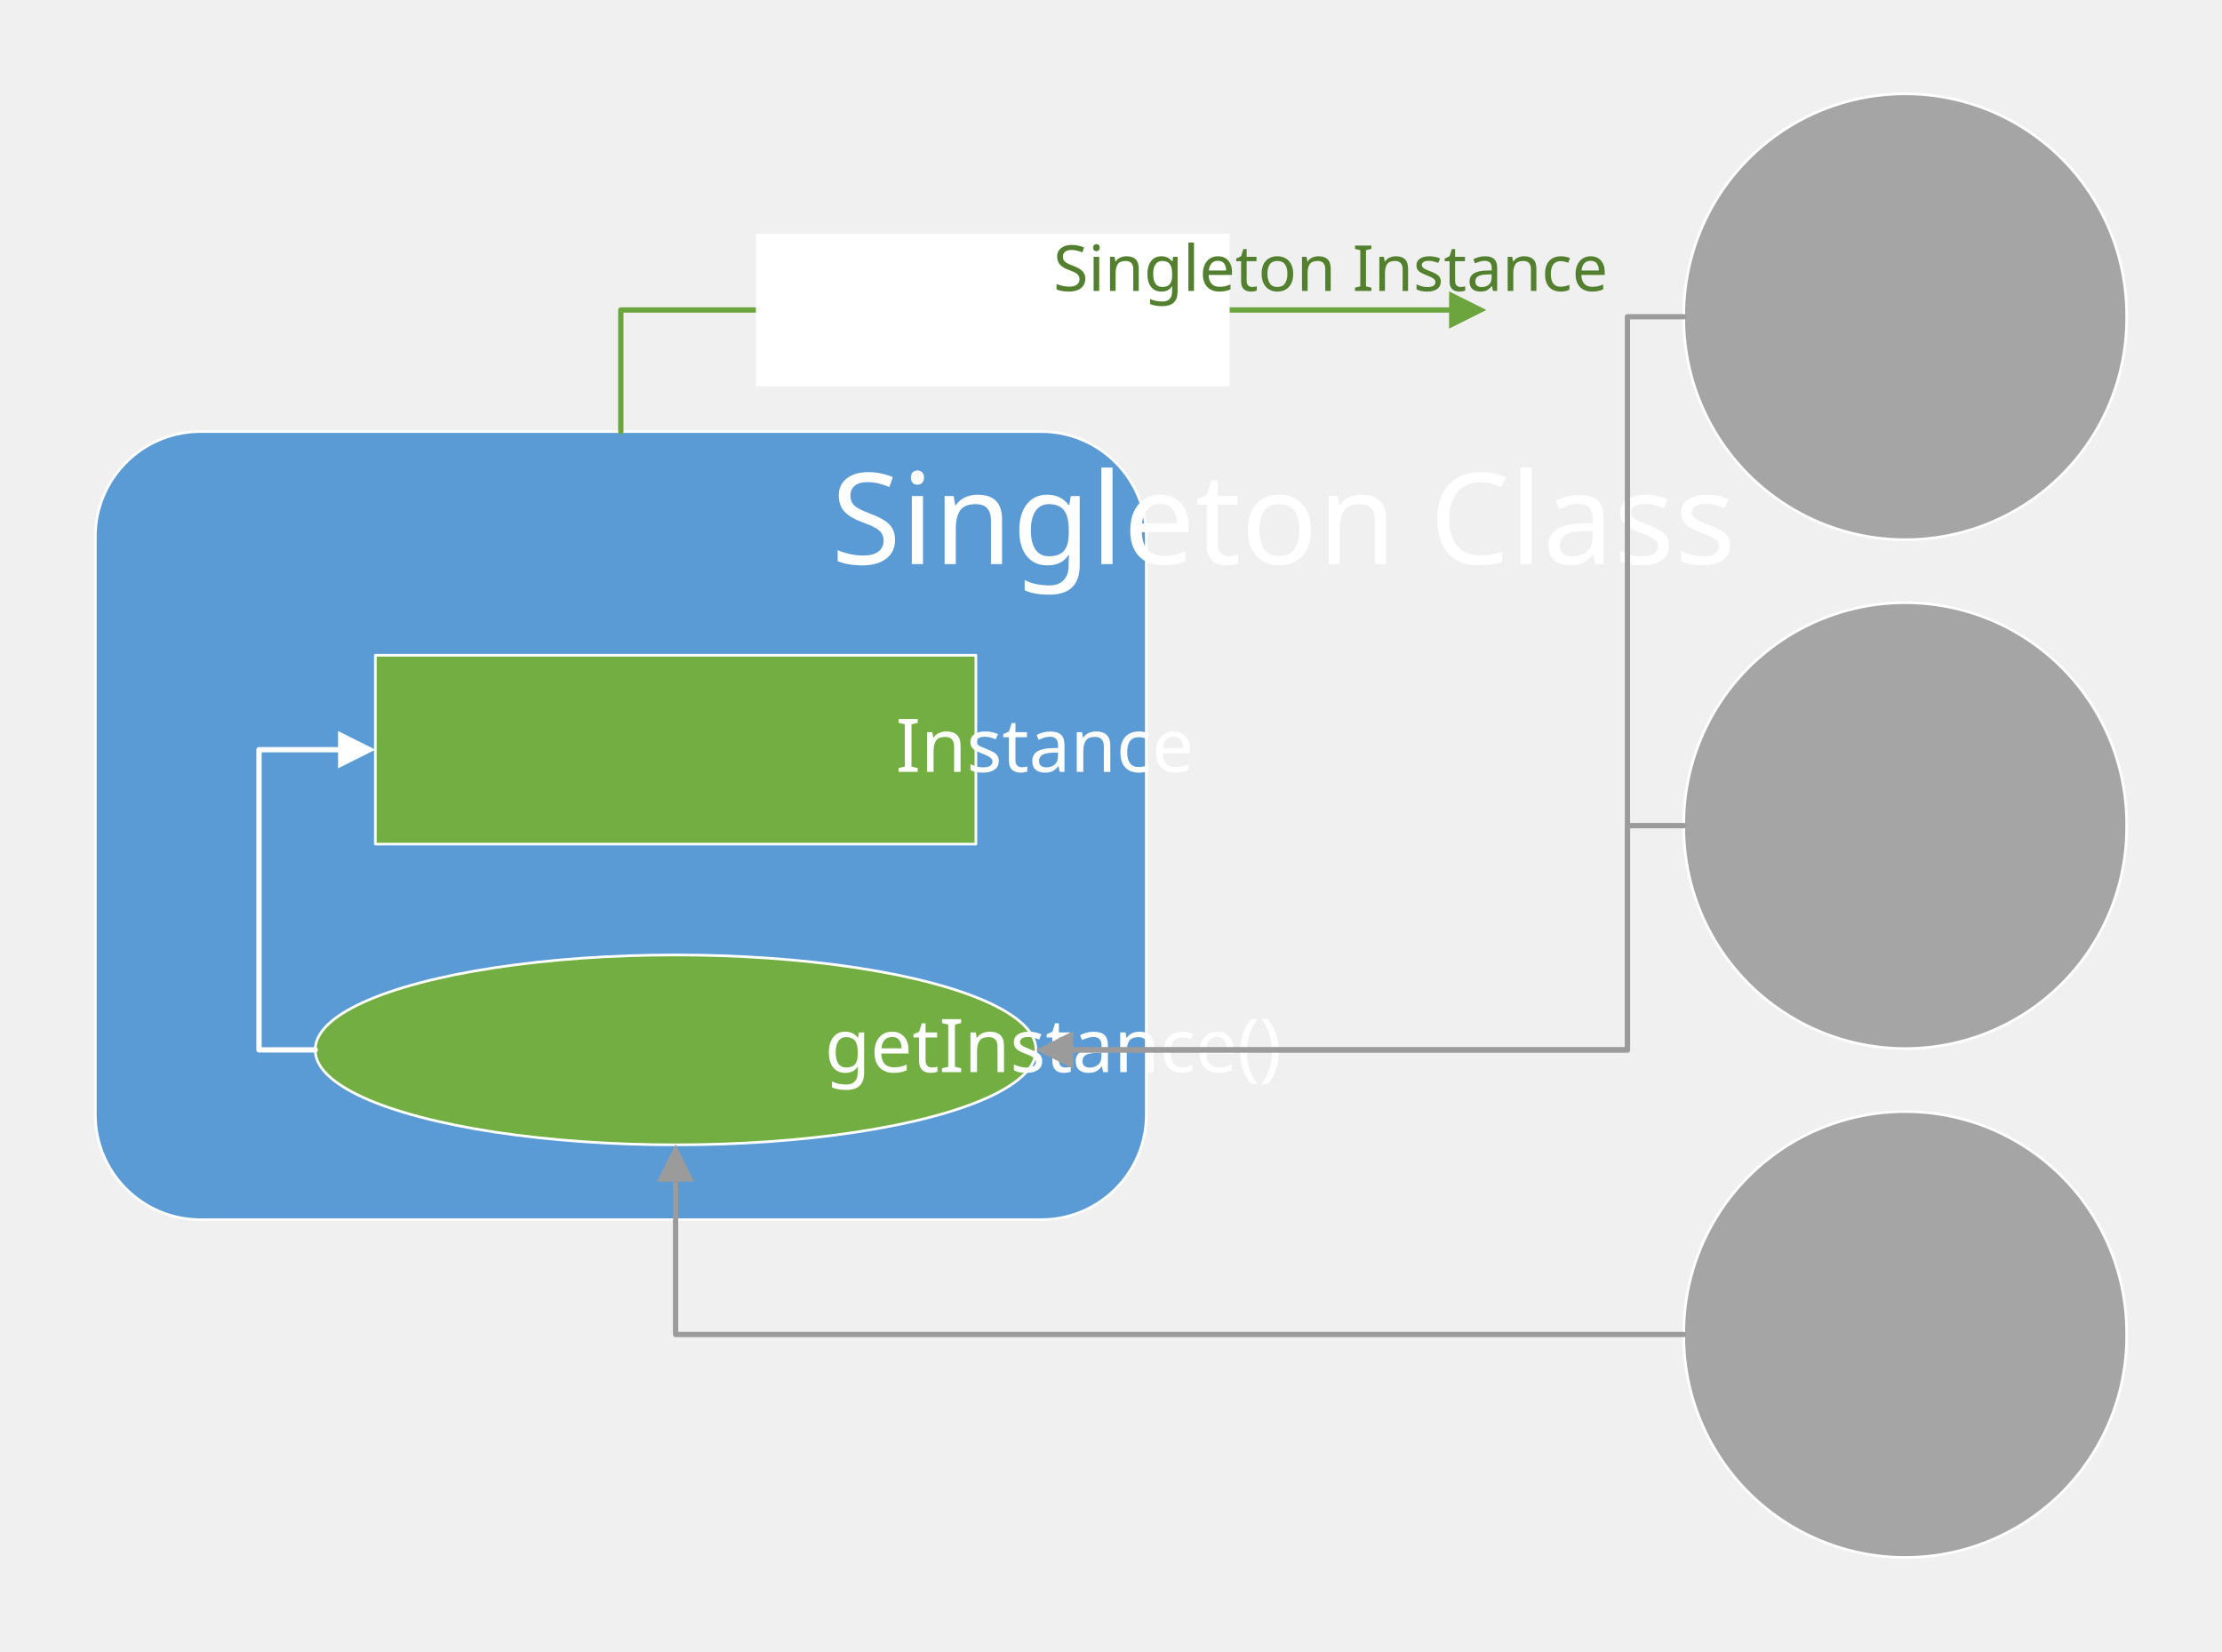
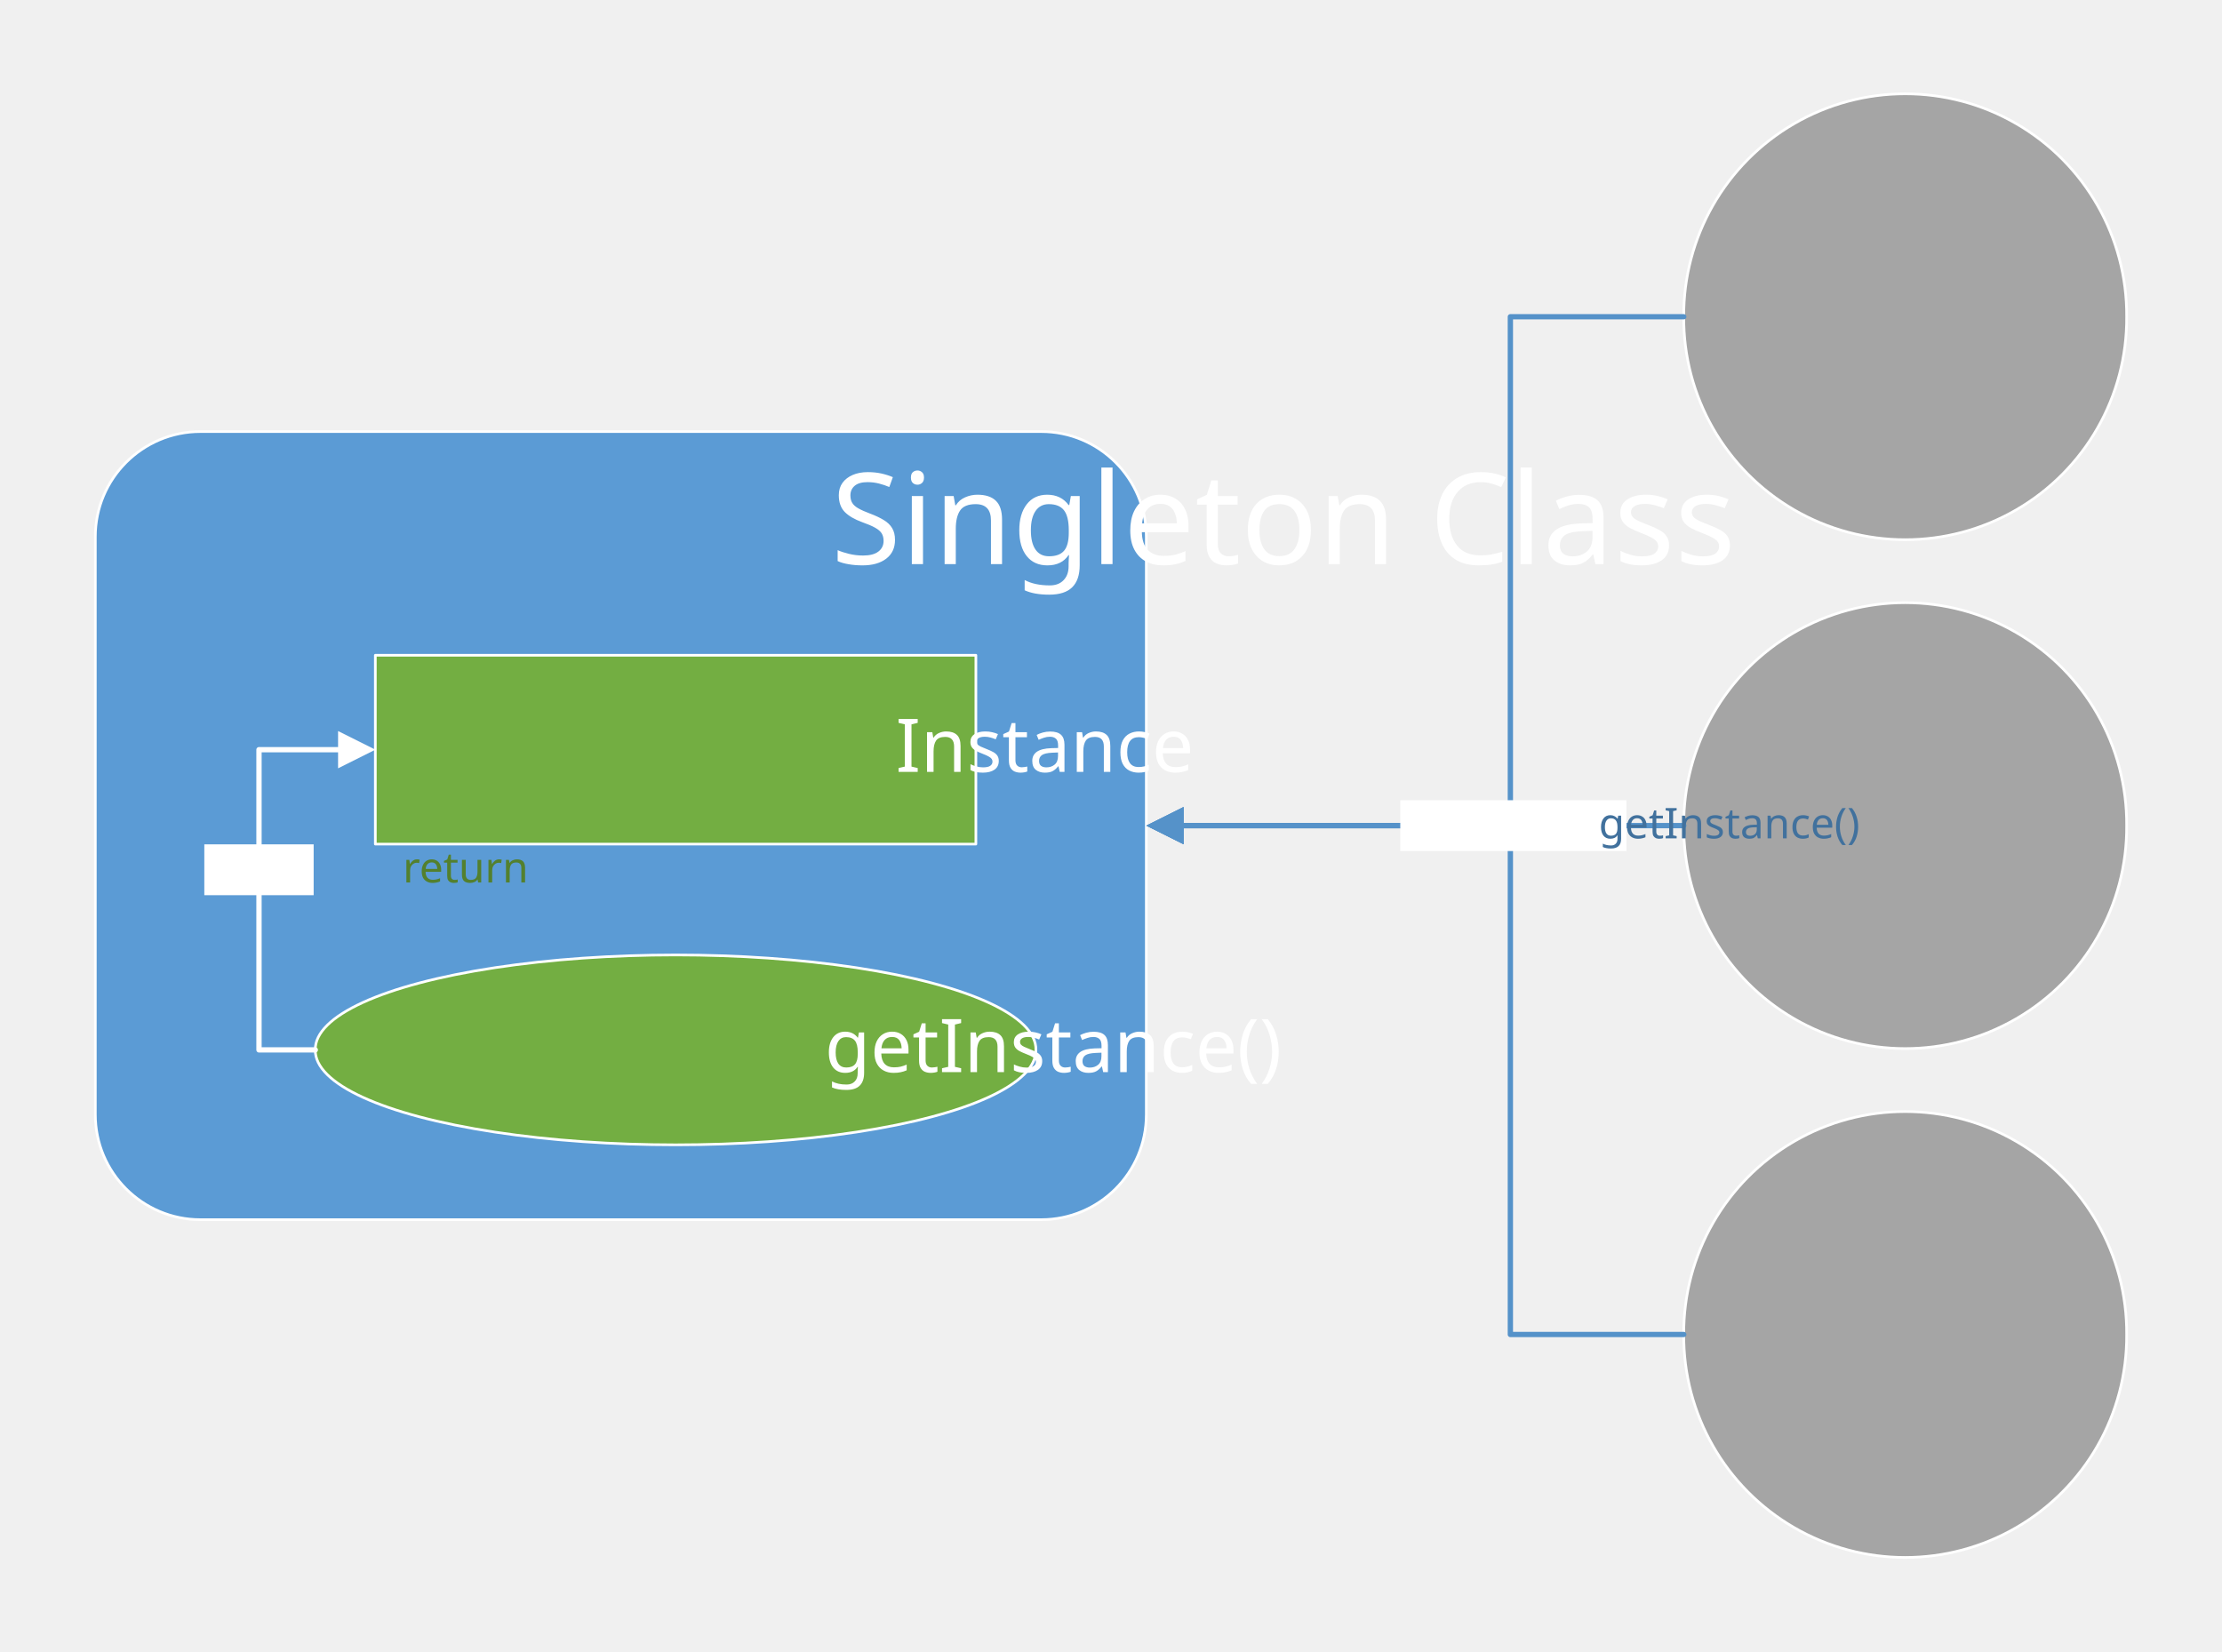
- <svg xmlns="http://www.w3.org/2000/svg" xmlns:ns1="http://schemas.microsoft.com/visio/2003/SVGExtensions/" xmlns:xlink="http://www.w3.org/1999/xlink" width="5.827in" height="4.331in" viewBox="0 0 419.528 311.811" xml:space="preserve" color-interpolation-filters="sRGB" class="st15">
+ <svg xmlns="http://www.w3.org/2000/svg" xmlns:ns1="http://schemas.microsoft.com/visio/2003/SVGExtensions/" xmlns:xlink="http://www.w3.org/1999/xlink" width="5.827in" height="4.331in" viewBox="0 0 419.528 311.811" xml:space="preserve" color-interpolation-filters="sRGB" class="st14">
  <ns1:documentProperties ns1:langID="1033" ns1:metric="true" ns1:viewMarkup="false">
    <ns1:userDefs>
      <ns1:ud ns1:nameU="msvSubprocessMaster" ns1:prompt="" ns1:val="VT4(Rectangle)" />
      <ns1:ud ns1:nameU="msvNoAutoConnect" ns1:val="VT0(1):26" />
    </ns1:userDefs>
  </ns1:documentProperties>
  <style type="text/css">
	
		.st1 {fill:#5b9bd5;stroke:#ffffff;stroke-linecap:round;stroke-linejoin:round;stroke-width:0.5}
		.st2 {fill:#a5a5a5;stroke:#ffffff;stroke-linecap:round;stroke-linejoin:round;stroke-width:0.5}
		.st3 {fill:#ffffff;font-family:Calibri;font-size:2em}
		.st4 {fill:#73ae42;stroke:#ffffff;stroke-linecap:round;stroke-linejoin:round;stroke-width:0.5}
		.st5 {fill:#ffffff;font-family:Calibri;font-size:1.167em}
		.st6 {fill:none;stroke:none;stroke-linecap:round;stroke-linejoin:round;stroke-width:0.5}
- 		.st7 {marker-end:url(#mrkr4-28);stroke:#9b9b9b;stroke-linecap:round;stroke-linejoin:round;stroke-width:1}
- 		.st8 {fill:#9b9b9b;fill-opacity:1;stroke:#9b9b9b;stroke-opacity:1;stroke-width:0.284}
- 		.st9 {marker-end:url(#mrkr4-44);stroke:#ffffff;stroke-linecap:round;stroke-linejoin:round;stroke-width:1}
- 		.st10 {fill:#ffffff;fill-opacity:1;stroke:#ffffff;stroke-opacity:1;stroke-width:0.284}
- 		.st11 {marker-end:url(#mrkr4-50);stroke:#6ca43d;stroke-linecap:round;stroke-linejoin:round;stroke-width:1}
- 		.st12 {fill:#6ca43d;fill-opacity:1;stroke:#6ca43d;stroke-opacity:1;stroke-width:0.284}
- 		.st13 {fill:#ffffff;stroke:none;stroke-linecap:butt;stroke-width:7.2}
- 		.st14 {fill:#53802e;font-family:Calibri;font-size:1em}
- 		.st15 {fill:none;fill-rule:evenodd;font-size:12px;overflow:visible;stroke-linecap:square;stroke-miterlimit:3}
+ 		.st7 {marker-end:url(#mrkr4-28);stroke:#ffffff;stroke-linecap:round;stroke-linejoin:round;stroke-width:1}
+ 		.st8 {fill:#ffffff;fill-opacity:1;stroke:#ffffff;stroke-opacity:1;stroke-width:0.284}
+ 		.st9 {fill:#ffffff;stroke:none;stroke-linecap:butt;stroke-width:7.2}
+ 		.st10 {fill:#53802e;font-family:Calibri;font-size:0.667em}
+ 		.st11 {marker-end:url(#mrkr4-36);stroke:#5592c9;stroke-linecap:round;stroke-linejoin:round;stroke-width:1}
+ 		.st12 {fill:#5592c9;fill-opacity:1;stroke:#5592c9;stroke-opacity:1;stroke-width:0.284}
+ 		.st13 {fill:#41719d;font-family:Calibri;font-size:0.667em}
+ 		.st14 {fill:none;fill-rule:evenodd;font-size:12px;overflow:visible;stroke-linecap:square;stroke-miterlimit:3}
	
	</style>
  <defs id="Markers">
    <g id="lend4">
      <path d="M 2 1 L 0 0 L 2 -1 L 2 1 " style="stroke:none" />
    </g>
    <marker id="mrkr4-28" class="st8" ns1:arrowType="4" ns1:arrowSize="2" ns1:setback="7.04" refX="-7.04" orient="auto" markerUnits="strokeWidth" overflow="visible">
      <use xlink:href="#lend4" transform="scale(-3.52,-3.52) " />
    </marker>
-     <marker id="mrkr4-44" class="st10" ns1:arrowType="4" ns1:arrowSize="2" ns1:setback="7.04" refX="-7.04" orient="auto" markerUnits="strokeWidth" overflow="visible">
-       <use xlink:href="#lend4" transform="scale(-3.52,-3.52) " />
-     </marker>
-     <marker id="mrkr4-50" class="st12" ns1:arrowType="4" ns1:arrowSize="2" ns1:setback="7.04" refX="-7.04" orient="auto" markerUnits="strokeWidth" overflow="visible">
+     <marker id="mrkr4-36" class="st12" ns1:arrowType="4" ns1:arrowSize="2" ns1:setback="7.04" refX="-7.04" orient="auto" markerUnits="strokeWidth" overflow="visible">
      <use xlink:href="#lend4" transform="scale(-3.52,-3.52) " />
    </marker>
  </defs>
  <g ns1:mID="0" ns1:index="1" ns1:groupContext="foregroundPage">
    <ns1:userDefs>
      <ns1:ud ns1:nameU="msvThemeOrder" ns1:val="VT0(0):26" />
    </ns1:userDefs>
    <ns1:pageProperties ns1:drawingScale="0.0393701" ns1:pageScale="0.0393701" ns1:drawingUnits="24" ns1:shadowOffsetX="8.50394" ns1:shadowOffsetY="-8.50394" />
    <ns1:layer ns1:name="Connector" ns1:index="0" />
    <g id="shape1-1" ns1:mID="1" ns1:groupContext="shape" transform="translate(18,-81.4961)">
      <ns1:userDefs>
        <ns1:ud ns1:nameU="CTypeTopLeftSnip" ns1:prompt="" ns1:val="VT0(0):5" />
        <ns1:ud ns1:nameU="CTypeTopRightSnip" ns1:prompt="" ns1:val="VT0(0):5" />
        <ns1:ud ns1:nameU="CTypeBotLeftSnip" ns1:prompt="" ns1:val="VT0(0):5" />
        <ns1:ud ns1:nameU="CTypeBotRightSnip" ns1:prompt="" ns1:val="VT0(0):5" />
        <ns1:ud ns1:nameU="CornerLockHoriz" ns1:prompt="" ns1:val="VT0(0):5" />
        <ns1:ud ns1:nameU="CornerLockVert" ns1:prompt="" ns1:val="VT0(0):5" />
        <ns1:ud ns1:nameU="CornerLockDiag" ns1:prompt="" ns1:val="VT0(0):5" />
        <ns1:ud ns1:nameU="TopLeftOffset" ns1:prompt="" ns1:val="VT0(0.15748031496063):24" />
        <ns1:ud ns1:nameU="TopRightOffset" ns1:prompt="" ns1:val="VT0(0.15748031496063):24" />
        <ns1:ud ns1:nameU="BotLeftOffset" ns1:prompt="" ns1:val="VT0(0.15748031496063):24" />
        <ns1:ud ns1:nameU="BotRightOffset" ns1:prompt="" ns1:val="VT0(0.15748031496063):24" />
        <ns1:ud ns1:nameU="visVersion" ns1:prompt="" ns1:val="VT0(15):26" />
        <ns1:ud ns1:nameU="TopLeftOffset" ns1:prompt="" ns1:val="VT0(0.27559055168791):1" />
        <ns1:ud ns1:nameU="TopRightOffset" ns1:prompt="" ns1:val="VT0(0.27559055168791):1" />
        <ns1:ud ns1:nameU="BotLeftOffset" ns1:prompt="" ns1:val="VT0(0.27559055168791):1" />
        <ns1:ud ns1:nameU="BotRightOffset" ns1:prompt="" ns1:val="VT0(0.27559055168791):1" />
      </ns1:userDefs>
      <path d="M19.84 311.81 L178.58 311.81 A19.842 19.842 -180 0 0 198.43 291.97 L198.43 182.83 A19.842 19.842 -180 0        0 178.58 162.99 L19.84 162.99 A19.842 19.842 -180 0 0 0 182.83 L0 291.97 A19.842 19.842 -180 0 0 19.84        311.81 Z" class="st1" />
    </g>
    <g id="shape2-3" ns1:mID="2" ns1:groupContext="shape" transform="translate(317.906,-210.189)">
      <ns1:userDefs>
        <ns1:ud ns1:nameU="visVersion" ns1:val="VT0(15):26" />
      </ns1:userDefs>
      <ns1:textBlock ns1:margins="rect(4,4,4,4)" ns1:tabSpace="42.5197" />
      <ns1:textRect cx="41.811" cy="270" width="73.17" height="62.717" />
      <path d="M0 270 A41.811 41.811 0 1 1 83.62 270 A41.811 41.811 0 1 1 0 270 Z" class="st2" />
      <text x="13.61" y="277.2" class="st3" ns1:langID="1045">
        <ns1:paragraph ns1:horizAlign="1" />
        <ns1:tabList />Client</text>
    </g>
    <g id="shape5-6" ns1:mID="5" ns1:groupContext="shape" transform="translate(59.5276,-95.7247)">
      <ns1:userDefs>
        <ns1:ud ns1:nameU="visVersion" ns1:val="VT0(15):26" />
      </ns1:userDefs>
      <ns1:textBlock ns1:margins="rect(4,4,4,4)" ns1:tabSpace="42.5197" />
      <ns1:textRect cx="68.031" cy="293.98" width="119.06" height="31.203" />
      <path d="M0 293.98 A68.031 17.831 0 1 1 136.06 293.98 A68.031 17.831 0 1 1 0 293.98 Z" class="st4" />
      <text x="30.67" y="298.18" class="st5" ns1:langID="1045">
        <ns1:paragraph ns1:horizAlign="1" />
        <ns1:tabList />getInstance()</text>
    </g>
    <g id="shape7-9" ns1:mID="7" ns1:groupContext="shape" transform="translate(38.7916,-194.654)">
      <ns1:textBlock ns1:margins="rect(4,4,4,4)" ns1:tabSpace="42.5197" />
      <ns1:textRect cx="78.421" cy="293.98" width="156.85" height="35.661" />
      <rect x="0" y="276.15" width="156.842" height="35.661" class="st6" />
      <text x="5.82" y="301.18" class="st3" ns1:langID="1045">
        <ns1:paragraph ns1:horizAlign="1" />
        <ns1:tabList />Singleton Class</text>
    </g>
    <g id="shape11-12" ns1:mID="11" ns1:groupContext="shape" transform="translate(70.8661,-152.418)">
      <ns1:userDefs>
        <ns1:ud ns1:nameU="visVersion" ns1:val="VT0(15):26" />
      </ns1:userDefs>
      <ns1:textBlock ns1:margins="rect(4,4,4,4)" ns1:tabSpace="42.5197" />
      <ns1:textRect cx="56.693" cy="293.98" width="113.39" height="35.661" />
      <rect x="0" y="276.15" width="113.386" height="35.661" class="st4" />
      <text x="32.7" y="298.18" class="st5" ns1:langID="1045">
        <ns1:paragraph ns1:horizAlign="1" />
        <ns1:tabList />Instance</text>
    </g>
    <g id="shape12-15" ns1:mID="12" ns1:groupContext="shape" transform="translate(160.74,-38.6594)">
      <rect x="0" y="291.811" width="152" height="20" class="st6" />
    </g>
    <g id="shape15-17" ns1:mID="15" ns1:groupContext="shape" transform="translate(317.906,-114.094)">
      <ns1:userDefs>
        <ns1:ud ns1:nameU="visVersion" ns1:val="VT0(15):26" />
      </ns1:userDefs>
      <ns1:textBlock ns1:margins="rect(4,4,4,4)" ns1:tabSpace="42.5197" />
      <ns1:textRect cx="41.811" cy="270" width="73.17" height="62.717" />
      <path d="M0 270 A41.811 41.811 0 1 1 83.62 270 A41.811 41.811 0 1 1 0 270 Z" class="st2" />
      <text x="13.61" y="277.2" class="st3" ns1:langID="1045">
        <ns1:paragraph ns1:horizAlign="1" />
        <ns1:tabList />Client</text>
    </g>
    <g id="shape16-20" ns1:mID="16" ns1:groupContext="shape" transform="translate(317.906,-18)">
      <ns1:userDefs>
        <ns1:ud ns1:nameU="visVersion" ns1:val="VT0(15):26" />
      </ns1:userDefs>
      <ns1:textBlock ns1:margins="rect(4,4,4,4)" ns1:tabSpace="42.5197" />
      <ns1:textRect cx="41.811" cy="270" width="73.17" height="62.717" />
      <path d="M0 270 A41.811 41.811 0 1 1 83.62 270 A41.811 41.811 0 1 1 0 270 Z" class="st2" />
      <text x="13.61" y="277.2" class="st3" ns1:langID="1045">
        <ns1:paragraph ns1:horizAlign="1" />
        <ns1:tabList />Client</text>
    </g>
-     <g id="shape17-23" ns1:mID="17" ns1:groupContext="shape" ns1:layerMember="0" transform="translate(317.906,-59.811)">
-       <path d="M0 311.81 L-190.35 311.81 L-190.35 282.94" class="st7" />
+     <g id="shape25-23" ns1:mID="25" ns1:groupContext="shape" ns1:layerMember="0" transform="translate(58.1102,-113.555)">
+       <ns1:textBlock ns1:margins="rect(4,4,4,4)" ns1:tabSpace="42.5197" />
+       <ns1:textRect cx="-9.213" cy="277.795" width="40" height="17.604" />
+       <path d="M1.42 311.81 L-9.21 311.81 L-9.21 255.12 L5.72 255.12" class="st7" />
+       <rect ns1:rectContext="textBkgnd" x="-19.535" y="272.996" width="20.644" height="9.6" class="st9" />
+       <text x="-19.53" y="280.2" class="st10" ns1:langID="1045">
+         <ns1:paragraph ns1:horizAlign="1" />
+         <ns1:tabList />return</text>
    </g>
-     <g id="shape23-29" ns1:mID="23" ns1:groupContext="shape" ns1:layerMember="0" transform="translate(317.906,-155.906)">
-       <path d="M0 311.81 L-10.63 311.81 L-10.63 354.16 L-115.27 354.16" class="st7" />
+     <g id="shape29-31" ns1:mID="29" ns1:groupContext="shape" ns1:layerMember="0" transform="translate(317.906,-148.819)">
+       <path d="M0 304.72 L-94.44 304.72" class="st11" />
    </g>
-     <g id="shape24-34" ns1:mID="24" ns1:groupContext="shape" ns1:layerMember="0" transform="translate(317.906,-252)">
-       <path d="M0 311.81 L-10.63 311.81 L-10.63 450.26 L-115.27 450.26" class="st7" />
+     <g id="shape30-37" ns1:mID="30" ns1:groupContext="shape" ns1:layerMember="0" transform="translate(317.906,-252)">
+       <path d="M0 311.81 L-32.74 311.81 L-32.74 407.91 L-94.44 407.91" class="st11" />
    </g>
-     <g id="shape25-39" ns1:mID="25" ns1:groupContext="shape" ns1:layerMember="0" transform="translate(58.1102,-113.555)">
-       <path d="M1.42 311.81 L-9.21 311.81 L-9.21 255.12 L5.72 255.12" class="st9" />
-     </g>
-     <g id="shape28-45" ns1:mID="28" ns1:groupContext="shape" ns1:layerMember="0" transform="translate(117.213,-230.315)">
+     <g id="shape31-42" ns1:mID="31" ns1:groupContext="shape" ns1:layerMember="0" transform="translate(317.906,-59.811)">
      <ns1:textBlock ns1:margins="rect(4,4,4,4)" ns1:tabSpace="42.5197" />
-       <ns1:textRect cx="70.228" cy="288.85" width="100.17" height="36.804" />
-       <path d="M0 311.81 L0 288.85 L156.38 288.85" class="st11" />
-       <rect ns1:rectContext="textBkgnd" x="25.503" y="274.451" width="89.45" height="28.8" class="st13" />
-       <text x="25.5" y="285.25" class="st14" ns1:langID="1045">
+       <ns1:textRect cx="-32.173" cy="215.717" width="52.52" height="17.604" />
+       <path d="M0 311.81 L-32.74 311.81 L-32.74 215.72 L-94.44 215.72" class="st11" />
+       <rect ns1:rectContext="textBkgnd" x="-53.524" y="210.917" width="42.703" height="9.6" class="st9" />
+       <text x="-53.52" y="218.12" class="st13" ns1:langID="1045">
        <ns1:paragraph ns1:horizAlign="1" />
-         <ns1:tabList />Singleton Instance<ns1:newlineChar />
-       </text>
+         <ns1:tabList />getInstance()</text>
    </g>
  </g>
</svg>
